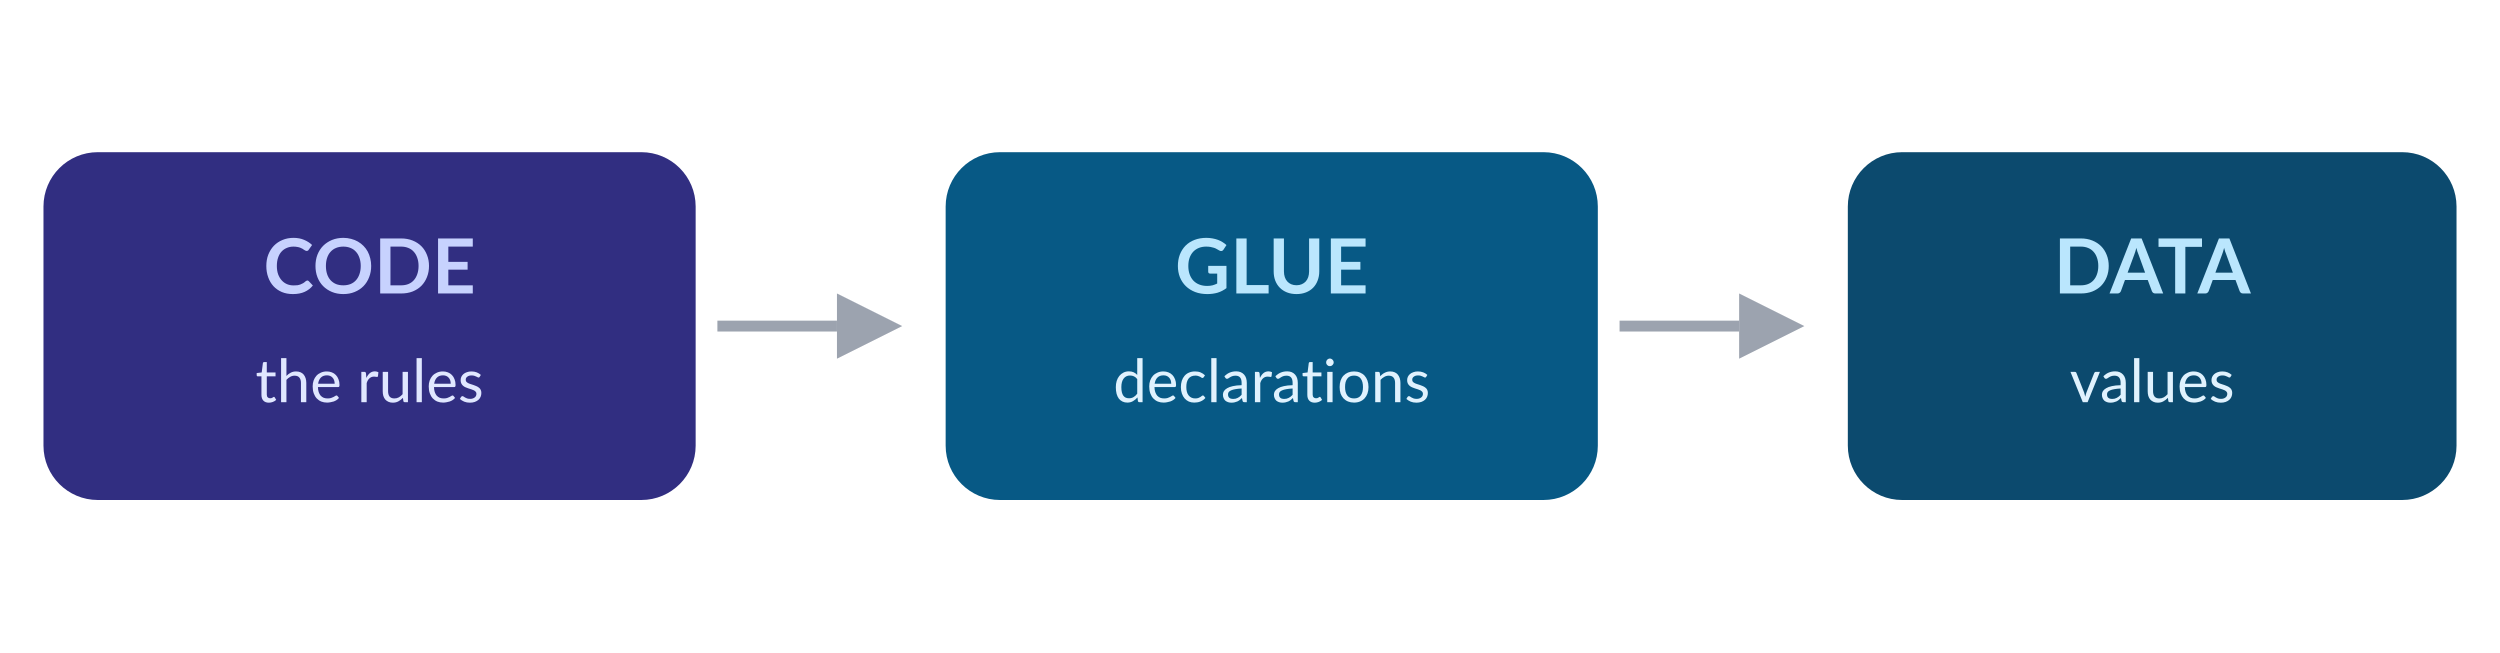
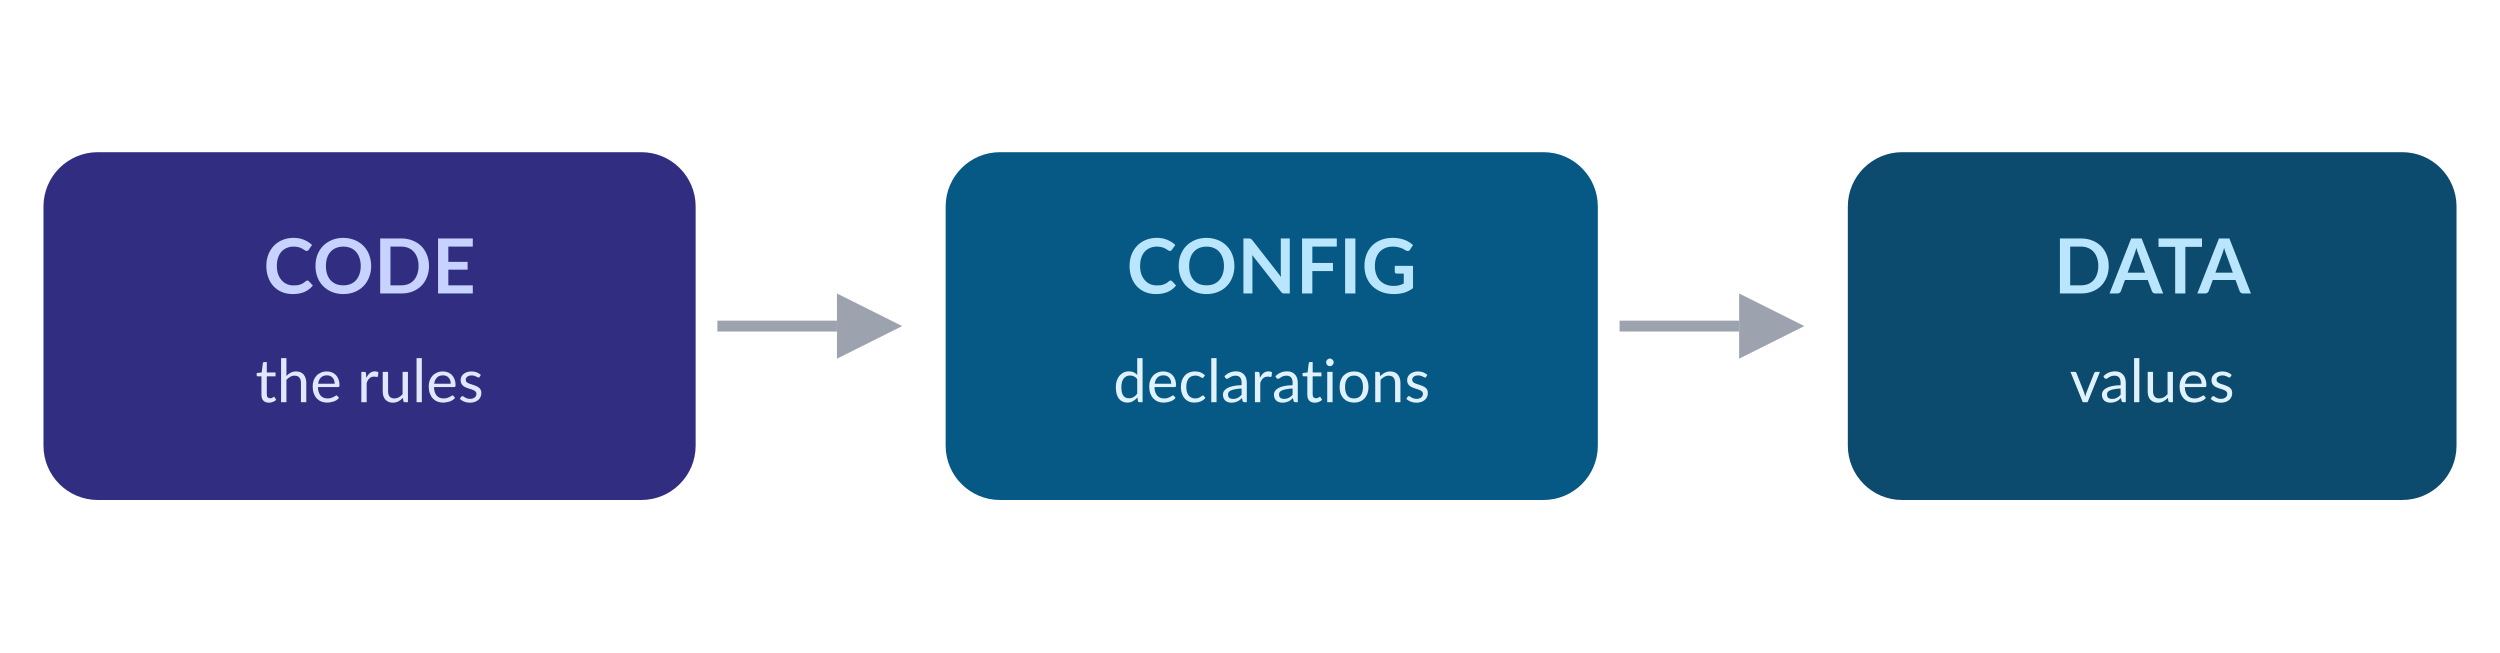
<svg xmlns="http://www.w3.org/2000/svg" viewBox="0 0 460 120" font-family="Montserrat, Lato, Segoe UI, sans-serif">
  <rect x="8" y="28" width="120" height="64" rx="10" fill="#312E81" />
  <text x="68" y="54" font-size="14" font-weight="700" fill="#C7D2FE" text-anchor="middle">CODE</text>
  <text x="68" y="74" font-size="11" fill="#E0E7FF" text-anchor="middle">the rules</text>
  <line x1="132" y1="60" x2="154" y2="60" stroke="#9CA3AF" stroke-width="2" />
  <polygon points="154,54 166,60 154,66" fill="#9CA3AF" />
  <rect x="174" y="28" width="120" height="64" rx="10" fill="#075985" />
-   <text x="234" y="54" font-size="14" font-weight="700" fill="#BAE6FD" text-anchor="middle">GLUE</text>
+   <text x="234" y="54" font-size="14" font-weight="700" fill="#BAE6FD" text-anchor="middle">CONFIG</text>
  <text x="234" y="74" font-size="11" fill="#E0F2FE" text-anchor="middle">declarations</text>
  <line x1="298" y1="60" x2="320" y2="60" stroke="#9CA3AF" stroke-width="2" />
  <polygon points="320,54 332,60 320,66" fill="#9CA3AF" />
  <rect x="340" y="28" width="112" height="64" rx="10" fill="#0C4A6E" />
  <text x="396" y="54" font-size="14" font-weight="700" fill="#BAE6FD" text-anchor="middle">DATA</text>
  <text x="396" y="74" font-size="11" fill="#E0F2FE" text-anchor="middle">values</text>
</svg>
